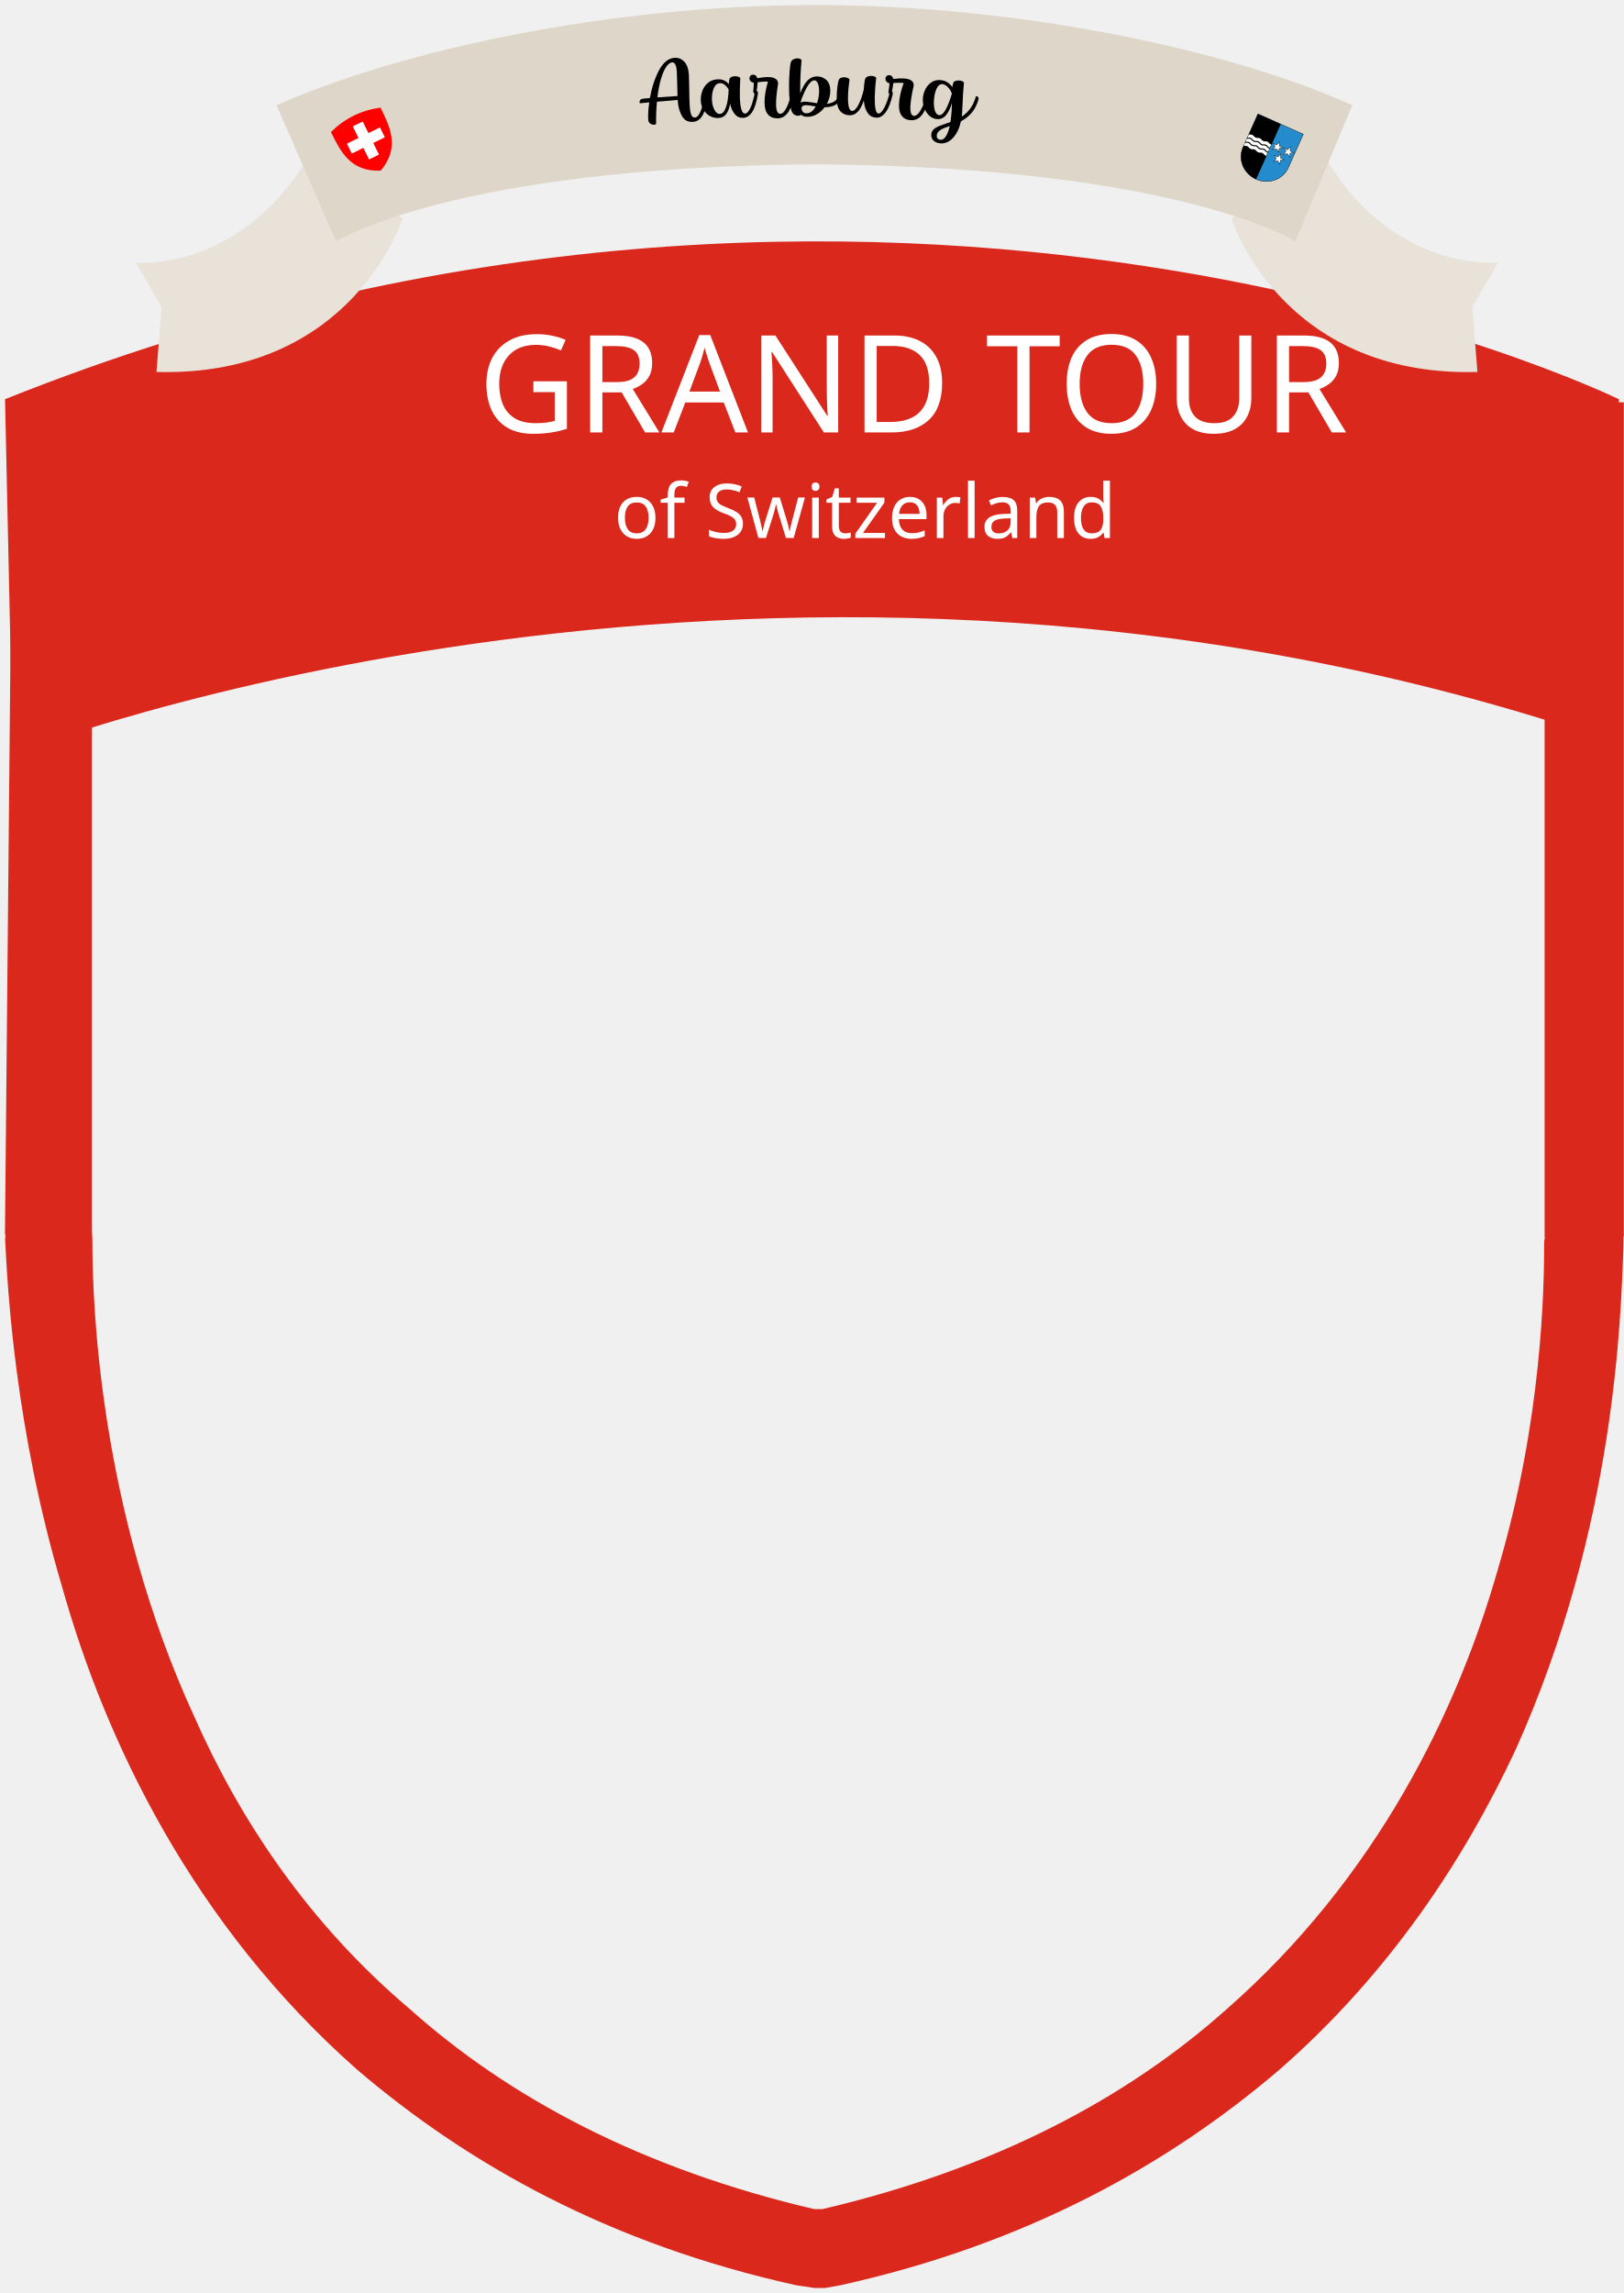
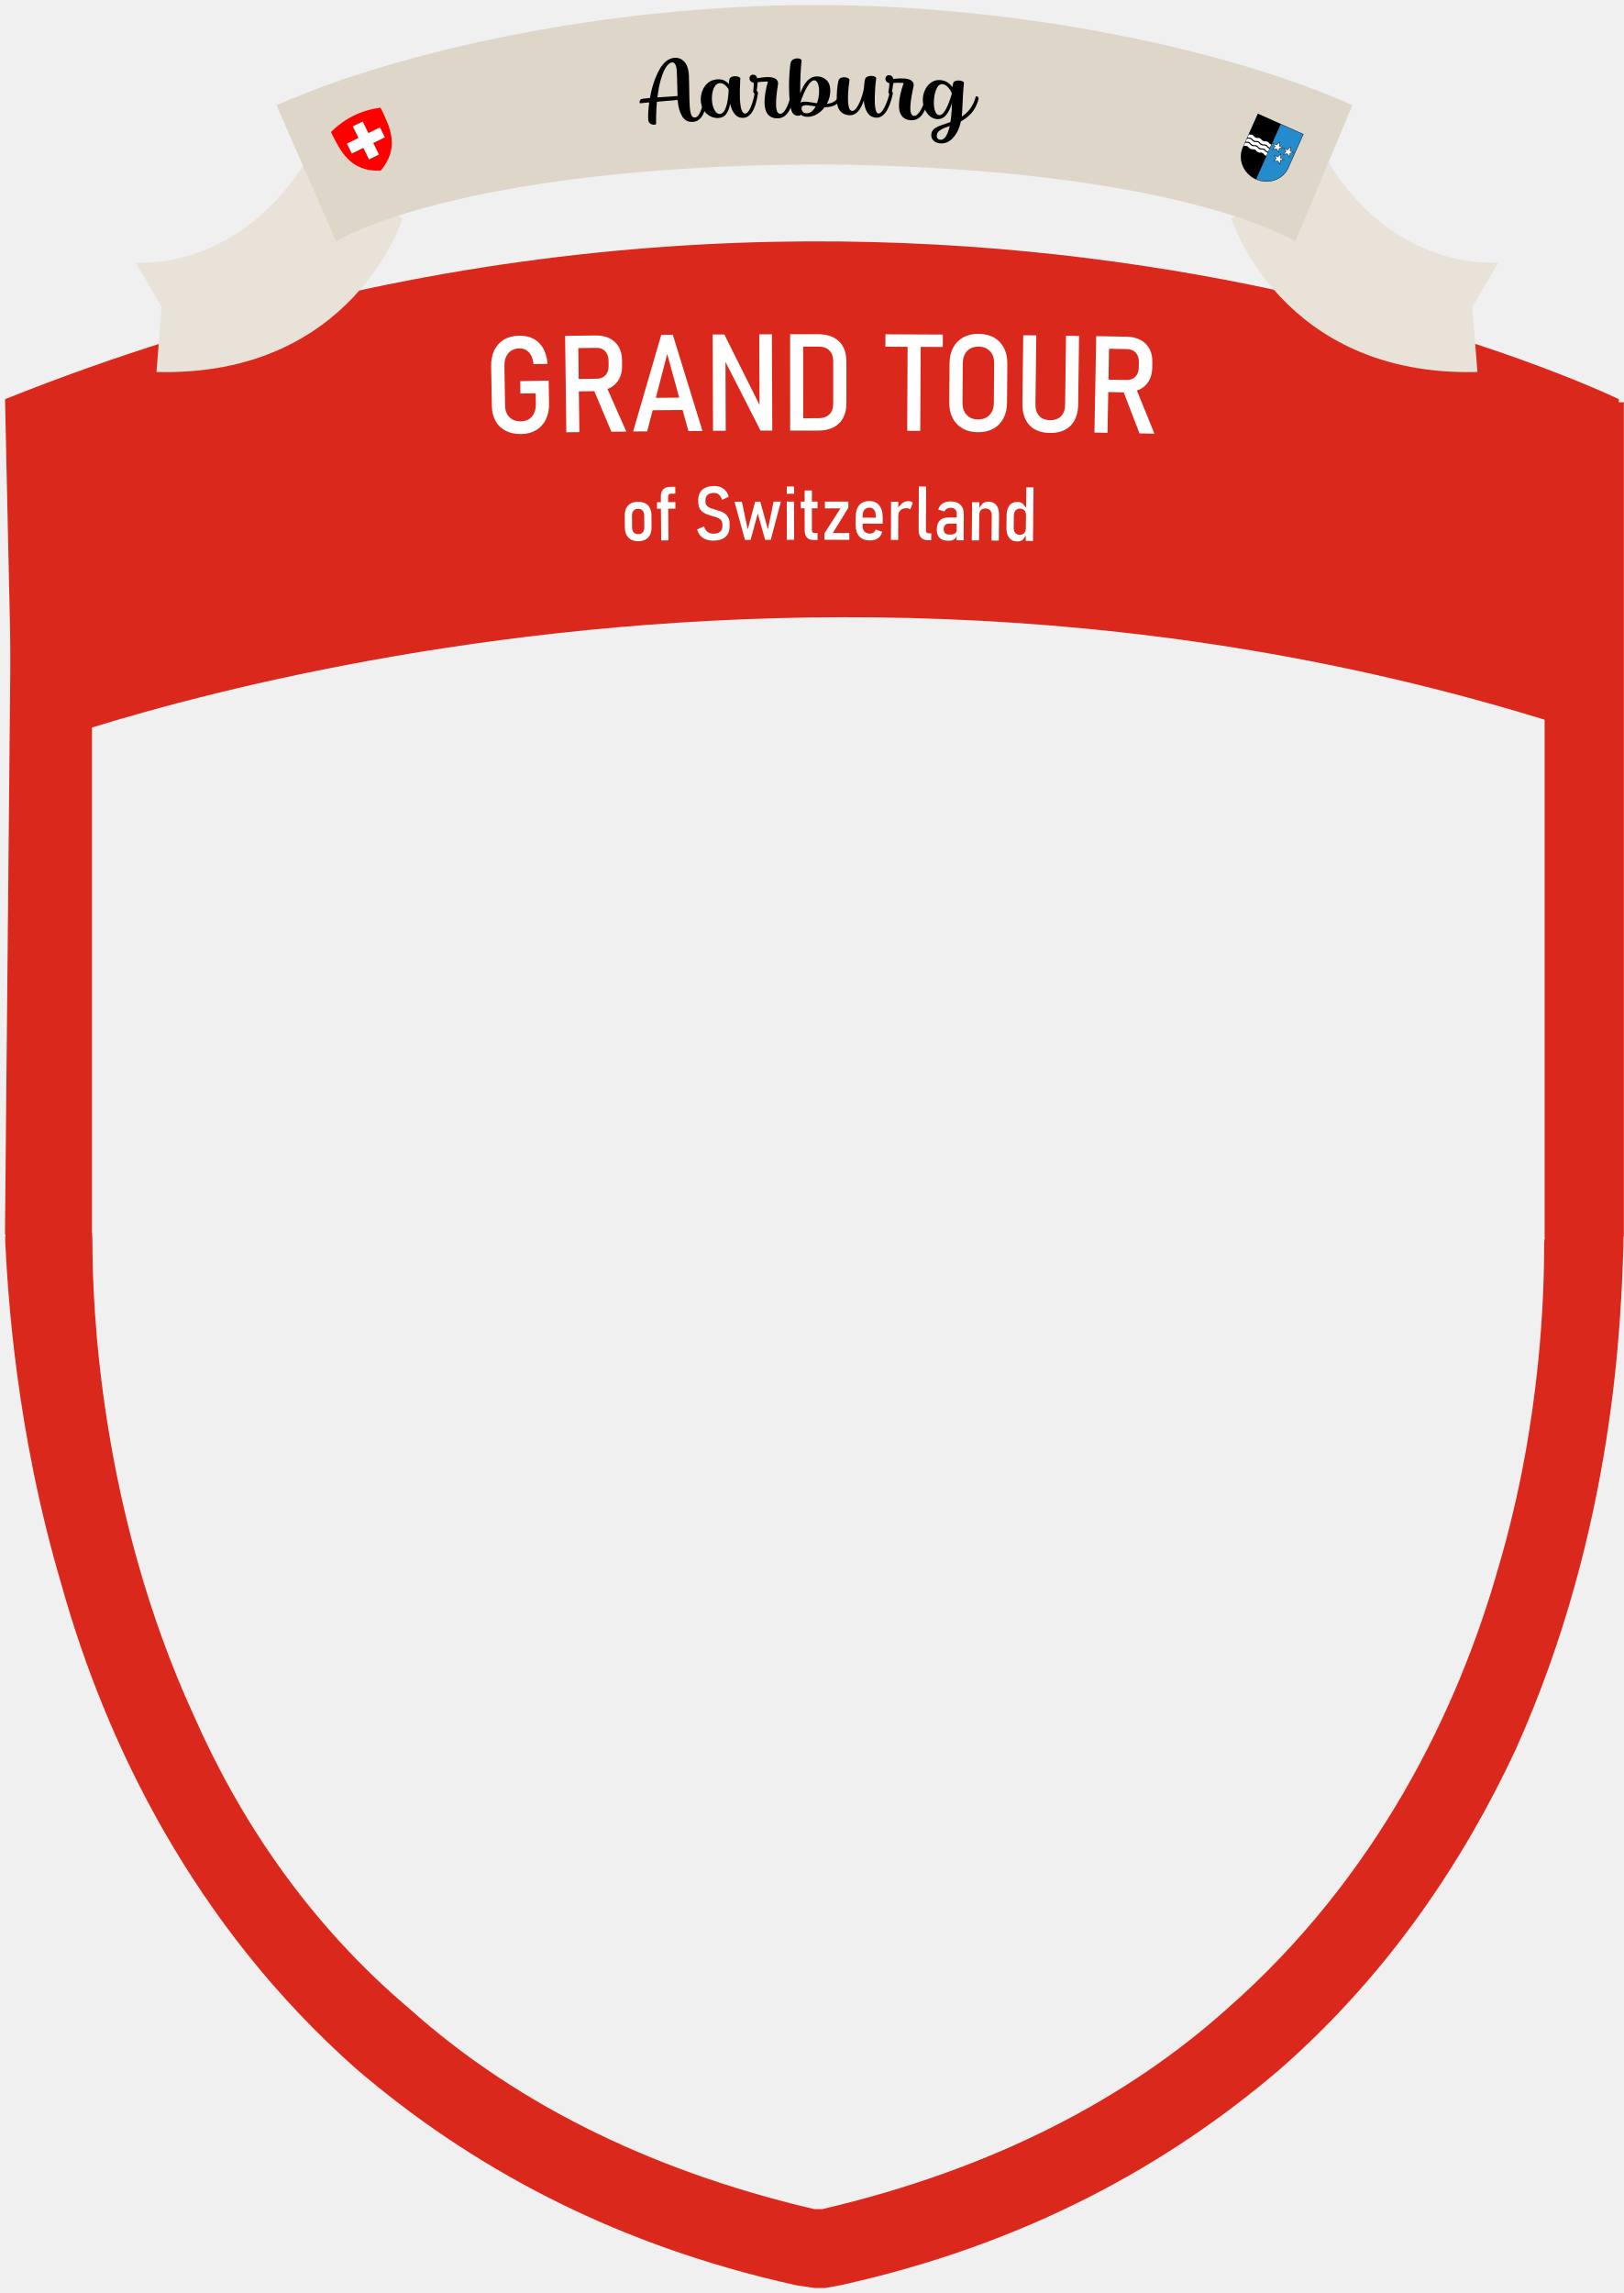
<svg xmlns="http://www.w3.org/2000/svg" width="323" height="456" overflow="hidden">
  <defs>
    <clipPath id="clip0">
      <path d="M313.372 170.412 323.301 165.531 328.708 176.528 318.779 181.409Z" fill-rule="evenodd" clip-rule="evenodd" />
    </clipPath>
    <clipPath id="clip1">
      <path d="M313.372 170.412 323.301 165.531 328.708 176.528 318.779 181.409Z" fill-rule="evenodd" clip-rule="evenodd" />
    </clipPath>
    <clipPath id="clip2">
      <path d="M313.372 170.412 323.301 165.531 328.708 176.528 318.779 181.409Z" fill-rule="evenodd" clip-rule="evenodd" />
    </clipPath>
    <clipPath id="clip3">
      <path d="M498.182 167.6 507.31 171.683 502.373 182.723 493.244 178.641Z" fill-rule="evenodd" clip-rule="evenodd" />
    </clipPath>
    <clipPath id="clip4">
      <path d="M498.182 167.6 507.31 171.683 502.373 182.723 493.244 178.641Z" fill-rule="evenodd" clip-rule="evenodd" />
    </clipPath>
    <clipPath id="clip5">
      <path d="M498.182 167.6 507.31 171.683 502.373 182.723 493.244 178.641Z" fill-rule="evenodd" clip-rule="evenodd" />
    </clipPath>
  </defs>
  <g transform="translate(-248 -145)">
    <path d="M250.543 295C250.543 295 403.327 235.053 570 292.968L570 224.385C570 224.385 425.447 153.769 249 224.385L250.543 295Z" fill="#DA291C" fill-rule="evenodd" />
    <path d="M275 197.229C275 197.229 295.608 199.3 309.519 176L328.067 188.427C328.067 188.427 318.278 220.011 279.122 218.975L280.152 206.031ZM546 197.229C546 197.229 524.876 199.3 511.481 176L492.933 188.427C492.933 188.427 502.722 220.011 541.878 218.975L540.848 206.031Z" fill="#E8E2D8" fill-rule="evenodd" />
    <path d="M303 165.924 314.86 193C314.86 193 338.065 178.185 410.258 177.674 482.451 178.185 505.655 193 505.655 193L517 165.924C493.28 155.196 451.511 146 410.258 146 368.489 146 327.236 155.196 303 165.924Z" fill="#DED6C9" fill-rule="evenodd" />
    <path d="M569.5 226.5 569.5 389.409 563.375 389.409 569.5 388.901C569.5 388.901 569.41 390.623 569.41 393.161 568.899 406.356 567.969 448.279 548.064 492.432 537.856 514.254 523.054 536.585 501.618 555.362 479.671 574.14 451.599 589.872 414.851 597.992L412.028 598.5 410.109 598.5 406.685 597.992C369.936 589.872 341.865 574.14 319.918 555.362 287.763 526.942 270.41 490.909 261.733 459.952 252.546 428.994 251.034 401.715 250.524 391.565 250.524 389.027 252.035 388.901 252.035 388.901L258.16 389.409 250.5 389.076 252.035 226.5 264.795 226.5 264.795 389.916C264.795 390.424 264.886 390.84 264.886 392.363 264.886 404.543 266.326 445.742 285.211 486.849 294.398 507.657 308.179 528.465 328.594 545.72 348.5 563.482 375.04 577.692 409.747 585.812L408.216 588.511 408.216 585.812 413.32 585.812 411.517 587.714 411.789 585.812C446.495 577.692 473.036 563.482 492.941 545.72 523.054 519.33 539.387 485.834 547.553 456.907 556.23 427.471 556.65 401.298 556.65 392.163 556.65 391.148 557.251 390.931 556.74 390.424L556.74 226.5 569.5 226.5Z" stroke="#DA291C" stroke-width="3" stroke-miterlimit="8" fill="#DA291C" fill-rule="evenodd" />
-     <text fill="#FFFFFF" font-family="Bahnschrift SemiCondensed,Bahnschrift SemiCondensed_MSFontService,sans-serif" font-weight="400" font-stretch="semi-condensed" font-size="27" transform="translate(343.112 231)">GRAND TOUR</text>
-     <text fill="#FFFFFF" font-family="Bahnschrift SemiCondensed,Bahnschrift SemiCondensed_MSFontService,sans-serif" font-weight="400" font-stretch="semi-condensed" font-size="15" transform="translate(359.612 252)" />
-     <text fill="#FFFFFF" font-family="Bahnschrift SemiCondensed,Bahnschrift SemiCondensed_MSFontService,sans-serif" font-weight="400" font-stretch="semi-condensed" font-size="15" transform="translate(370.112 252)">of Switzerland</text>
    <path d="M381.679 157.408C381.312 157.433 380.941 157.706 380.564 158.227 380.187 158.748 379.838 159.528 379.516 160.566 379.194 161.604 378.944 162.871 378.768 164.369L382.768 164.093 382.709 161.85C382.69 161.394 382.676 160.916 382.667 160.415 382.658 159.914 382.639 159.455 382.61 159.038 382.573 158.495 382.474 158.083 382.315 157.802 382.156 157.521 381.944 157.389 381.679 157.408ZM382.187 156.496C382.92 156.446 383.557 156.697 384.096 157.251 384.636 157.804 384.947 158.681 385.03 159.881 385.051 160.184 385.071 161.034 385.091 162.429 385.106 164.129 385.139 165.346 385.19 166.079 385.247 166.913 385.355 167.508 385.513 167.866 385.671 168.223 385.908 168.391 386.224 168.369 386.666 168.339 387.055 167.899 387.39 167.051 387.725 166.202 387.993 165.016 388.192 163.491 388.224 163.4 388.284 163.352 388.373 163.346 388.461 163.339 388.553 163.387 388.649 163.488 388.745 163.59 388.798 163.716 388.809 163.868 388.57 165.751 388.219 167.102 387.755 167.921 387.29 168.74 386.648 169.178 385.826 169.234 384.853 169.301 384.128 168.913 383.651 168.07 383.174 167.227 382.896 166.237 382.818 165.099L382.802 164.872C382.044 164.924 380.669 165.044 378.675 165.232 378.543 166.625 378.486 168.102 378.504 169.663 378.434 169.744 378.316 169.79 378.152 169.801 377.861 169.821 377.593 169.748 377.347 169.58 377.1 169.413 376.966 169.166 376.943 168.837 376.879 167.914 376.946 166.755 377.141 165.357L375.307 165.541C375.253 165.494 375.221 165.407 375.213 165.28 375.202 165.129 375.253 164.989 375.365 164.861 375.476 164.732 375.664 164.653 375.929 164.622 376.042 164.601 376.263 164.58 376.591 164.557L377.272 164.491C377.658 162.357 378.268 160.512 379.1 158.956 379.933 157.401 380.962 156.581 382.187 156.496Z" fill-rule="evenodd" />
    <text fill="#000000" fill-opacity="0" font-family="Arial,Arial_MSFontService,sans-serif" font-size="13.314" x="375.211" y="168.14">A</text>
    <path d="M391.207 161.534C390.663 161.556 390.252 161.896 389.975 162.553 389.697 163.211 389.575 163.964 389.61 164.812 389.641 165.597 389.805 166.271 390.1 166.836 390.396 167.401 390.752 167.675 391.17 167.658 391.613 167.64 391.965 167.338 392.227 166.75 392.488 166.163 392.67 165.493 392.773 164.741 392.876 163.989 392.928 163.328 392.93 162.757 392.389 161.917 391.815 161.509 391.207 161.534ZM394.118 160.161C394.384 160.15 394.623 160.178 394.835 160.246 395.047 160.313 395.187 160.416 395.256 160.552 395.16 162.255 395.131 163.562 395.168 164.473 395.253 166.574 395.599 167.612 396.206 167.588 396.586 167.572 396.956 167.158 397.316 166.345 397.676 165.531 397.962 164.461 398.175 163.134 398.198 163.07 398.26 163.036 398.361 163.032 398.462 163.028 398.556 163.071 398.642 163.163 398.728 163.255 398.774 163.376 398.78 163.528 398.519 165.212 398.141 166.444 397.646 167.225 397.152 168.006 396.544 168.411 395.822 168.44 395.139 168.467 394.584 168.22 394.157 167.699 393.73 167.177 393.417 166.49 393.218 165.636 393.098 166.439 392.853 167.105 392.481 167.634 392.109 168.162 391.563 168.441 390.842 168.47 390.285 168.493 389.744 168.362 389.219 168.079 388.694 167.796 388.265 167.383 387.933 166.838 387.6 166.294 387.42 165.674 387.392 164.978 387.366 164.358 387.468 163.729 387.696 163.092 387.923 162.456 388.298 161.918 388.819 161.478 389.34 161.039 389.999 160.803 390.796 160.771 391.682 160.735 392.405 161.054 392.965 161.729 393.007 161.207 393.05 160.87 393.095 160.716 393.164 160.535 393.291 160.4 393.478 160.31 393.664 160.22 393.878 160.171 394.118 160.161Z" fill-rule="evenodd" />
    <text fill="#000000" fill-opacity="0" font-family="Arial,Arial_MSFontService,sans-serif" font-size="8.314" x="387.388" y="167.433">a</text>
    <path d="M397.799 159.849C398.217 159.841 398.494 160.076 398.63 160.555 399.387 160.413 400.045 160.337 400.602 160.325 401.374 160.31 401.94 160.432 402.3 160.691 402.66 160.949 402.813 161.301 402.759 161.746 402.656 162.33 402.562 163.01 402.476 163.785 402.39 164.559 402.353 165.231 402.365 165.801 402.389 167.03 402.667 167.639 403.199 167.628 403.642 167.619 404.074 167.189 404.494 166.338 404.914 165.487 405.244 164.382 405.483 163.021 405.532 162.932 405.6 162.886 405.689 162.884 405.79 162.882 405.883 162.931 405.967 163.031 406.052 163.13 406.089 163.263 406.08 163.428 405.749 165.233 405.315 166.531 404.78 167.321 404.245 168.111 403.546 168.514 402.685 168.531 401.875 168.548 401.243 168.301 400.789 167.79 400.335 167.28 400.098 166.518 400.078 165.505 400.054 164.276 400.278 162.847 400.753 161.216L400.297 161.225C399.777 161.235 399.246 161.277 398.703 161.352 398.666 162.024 398.573 162.767 398.424 163.581 398.388 163.657 398.332 163.696 398.256 163.698 398.167 163.7 398.071 163.638 397.967 163.514 397.863 163.389 397.817 163.276 397.827 163.174 397.902 162.501 397.937 161.994 397.93 161.652L397.926 161.443C397.659 161.41 397.451 161.31 397.302 161.142 397.153 160.974 397.076 160.776 397.072 160.548 397.068 160.371 397.131 160.211 397.262 160.069 397.392 159.927 397.571 159.854 397.799 159.849Z" fill-rule="evenodd" />
    <text fill="#000000" fill-opacity="0" font-family="Arial,Arial_MSFontService,sans-serif" font-size="8.683" x="397.071" y="167.447">r</text>
    <path d="M408.348 165.914C407.74 165.914 407.436 166.136 407.437 166.579 407.437 166.795 407.516 167.007 407.675 167.216 407.833 167.424 408.096 167.529 408.464 167.529 408.831 167.528 409.166 167.405 409.47 167.157 409.774 166.91 410.033 166.577 410.248 166.159L409.754 166.084C409.096 165.97 408.627 165.913 408.348 165.914ZM409.979 160.972C409.523 160.973 409.039 161.42 408.526 162.313 408.014 163.206 407.581 164.217 407.227 165.344 407.24 165.357 407.246 165.376 407.246 165.401 407.461 165.275 407.74 165.211 408.082 165.211 408.36 165.211 408.905 165.274 409.716 165.4 409.893 165.437 410.159 165.482 410.514 165.532 410.792 164.721 410.931 163.91 410.93 163.1 410.93 162.492 410.844 161.985 410.673 161.58 410.501 161.175 410.27 160.972 409.979 160.972ZM406.594 156.605C406.784 156.605 406.958 156.636 407.116 156.7 407.274 156.763 407.385 156.851 407.449 156.965 407.26 158.789 407.167 160.778 407.168 162.931L407.169 163.558C407.636 162.342 408.139 161.477 408.677 160.964 409.215 160.45 409.826 160.194 410.51 160.193 411.232 160.193 411.853 160.43 412.373 160.904 412.892 161.379 413.153 162.097 413.153 163.06 413.154 163.972 412.927 164.834 412.471 165.645 413.991 165.529 414.915 164.655 415.243 163.021 415.306 162.957 415.37 162.925 415.433 162.925 415.547 162.925 415.645 162.973 415.728 163.068 415.81 163.163 415.845 163.286 415.832 163.438 415.365 165.364 414.125 166.327 412.111 166.329L412.016 166.329C411.585 166.912 411.073 167.375 410.478 167.717 409.883 168.059 409.262 168.231 408.616 168.231 408.084 168.232 407.653 168.099 407.324 167.833 407.172 167.96 406.969 168.024 406.716 168.024 406.475 168.024 406.25 167.961 406.041 167.834 405.832 167.708 405.664 167.518 405.537 167.265 405.347 166.897 405.201 166.252 405.099 165.327 404.997 164.402 404.945 163.319 404.945 162.078 404.944 161.179 404.981 160.235 405.056 159.247 405.132 158.259 405.22 157.619 405.321 157.328 405.41 157.1 405.574 156.922 405.815 156.795 406.055 156.669 406.315 156.605 406.594 156.605Z" fill-rule="evenodd" />
    <text fill="#000000" fill-opacity="0" font-family="Arial,Arial_MSFontService,sans-serif" font-size="11.627" x="404.945" y="166.778">b</text>
    <path d="M421.327 160.092C421.593 160.097 421.82 160.147 422.008 160.239 422.196 160.332 422.288 160.448 422.285 160.587 422.121 161.787 422.025 163.033 421.997 164.325 421.977 165.262 422.024 166.036 422.138 166.646 422.252 167.257 422.454 167.565 422.746 167.571 423.1 167.579 423.492 167.179 423.921 166.371 424.35 165.562 424.711 164.522 425.004 163.248 425.044 163.135 425.121 163.08 425.235 163.082 425.337 163.084 425.424 163.14 425.498 163.249 425.571 163.359 425.6 163.502 425.584 163.679 425.22 165.318 424.76 166.518 424.206 167.279 423.651 168.04 423.044 168.414 422.386 168.4 421.601 168.383 420.999 168.07 420.581 167.459 420.164 166.848 419.909 166.023 419.817 164.982 419.478 166.001 419.076 166.749 418.61 167.227 418.144 167.705 417.613 167.938 417.018 167.925 416.473 167.914 415.992 167.767 415.573 167.486 415.155 167.205 414.856 166.809 414.677 166.298 414.498 165.775 414.418 165.032 414.439 164.07 414.453 163.399 414.502 162.757 414.584 162.144 414.667 161.531 414.748 161.124 414.829 160.923 414.909 160.722 415.051 160.576 415.256 160.486 415.461 160.395 415.69 160.352 415.943 160.358 416.183 160.363 416.407 160.412 416.614 160.505 416.821 160.598 416.943 160.708 416.978 160.836 416.92 161.189 416.858 161.692 416.794 162.343 416.73 162.994 416.691 163.604 416.679 164.174 416.639 166.086 416.91 167.049 417.492 167.061 417.91 167.07 418.34 166.642 418.783 165.777 419.226 164.912 419.574 163.887 419.827 162.702 419.849 162.246 419.887 161.832 419.939 161.459 419.991 161.087 420.037 160.844 420.078 160.73 420.159 160.504 420.314 160.34 420.544 160.237 420.775 160.134 421.035 160.086 421.327 160.092Z" fill-rule="evenodd" />
    <text fill="#000000" fill-opacity="0" font-family="Arial,Arial_MSFontService,sans-serif" font-size="8.309" x="414.436" y="167.362">u</text>
    <path d="M424.891 159.947C425.309 159.964 425.571 160.216 425.678 160.702 426.442 160.607 427.103 160.571 427.66 160.595 428.432 160.627 428.989 160.783 429.333 161.064 429.676 161.344 429.807 161.705 429.725 162.145 429.587 162.722 429.451 163.395 429.318 164.163 429.184 164.931 429.105 165.599 429.082 166.169 429.03 167.396 429.271 168.021 429.802 168.043 430.245 168.062 430.702 167.659 431.174 166.836 431.646 166.013 432.043 164.929 432.365 163.586 432.419 163.5 432.491 163.458 432.58 163.462 432.681 163.466 432.77 163.521 432.848 163.626 432.926 163.73 432.956 163.865 432.936 164.029 432.494 165.81 431.982 167.079 431.399 167.834 430.816 168.59 430.094 168.949 429.233 168.913 428.423 168.88 427.808 168.594 427.386 168.057 426.965 167.519 426.776 166.744 426.818 165.732 426.869 164.504 427.182 163.091 427.755 161.492L427.3 161.473C426.781 161.452 426.248 161.461 425.701 161.502 425.623 162.17 425.484 162.906 425.286 163.709 425.245 163.784 425.186 163.819 425.11 163.816 425.022 163.812 424.929 163.745 424.833 163.614 424.737 163.484 424.698 163.368 424.715 163.267 424.831 162.6 424.897 162.096 424.911 161.754L424.92 161.545C424.656 161.496 424.454 161.383 424.316 161.206 424.177 161.029 424.113 160.827 424.123 160.599 424.13 160.422 424.203 160.267 424.342 160.133 424.48 159.999 424.664 159.937 424.891 159.947Z" fill-rule="evenodd" />
    <text fill="#000000" fill-opacity="0" font-family="Arial,Arial_MSFontService,sans-serif" font-size="8.97" x="424.122" y="167.795">r</text>
    <path d="M436.91 170.065C436.313 170.269 435.848 170.446 435.515 170.596 435.182 170.746 434.907 170.932 434.69 171.153 434.473 171.374 434.354 171.643 434.334 171.959 434.317 172.237 434.383 172.444 434.533 172.581 434.683 172.717 434.859 172.792 435.062 172.804 435.453 172.829 435.807 172.61 436.122 172.148 436.436 171.685 436.699 170.991 436.91 170.065ZM435.456 161.73C434.976 161.7 434.589 161.999 434.296 162.628 434.002 163.257 433.827 164.02 433.77 164.917 433.717 165.764 433.783 166.467 433.97 167.024 434.157 167.582 434.44 167.872 434.82 167.896 435.275 167.925 435.722 167.522 436.162 166.687 436.602 165.851 436.993 164.829 437.336 163.619 437.188 163.153 436.926 162.727 436.551 162.342 436.175 161.956 435.81 161.753 435.456 161.73ZM438.796 161.008C439.023 161.023 439.23 161.071 439.415 161.152 439.6 161.234 439.708 161.332 439.739 161.449 439.67 162.13 439.612 162.849 439.564 163.608 439.516 164.366 439.467 165.353 439.415 166.568 439.417 166.746 439.408 166.993 439.388 167.309 439.363 167.701 439.338 167.991 439.314 168.18 440.717 167.266 441.644 165.941 442.097 164.206 442.138 164.158 442.196 164.136 442.272 164.141 442.361 164.146 442.446 164.196 442.529 164.29 442.612 164.384 442.655 164.508 442.658 164.66 442.359 165.783 441.908 166.697 441.305 167.402 440.702 168.106 439.98 168.679 439.14 169.121 438.852 170.461 438.343 171.543 437.612 172.366 436.881 173.189 436.035 173.57 435.074 173.51 434.518 173.474 434.066 173.3 433.717 172.986 433.369 172.672 433.211 172.262 433.243 171.757 433.268 171.365 433.406 171.04 433.657 170.783 433.908 170.526 434.219 170.317 434.591 170.157 434.963 169.996 435.486 169.804 436.16 169.58L437.055 169.275C437.166 168.521 437.246 167.758 437.295 166.987 437.315 166.671 437.334 166.17 437.352 165.486 437.089 166.422 436.716 167.201 436.233 167.824 435.749 168.447 435.135 168.735 434.389 168.688 433.845 168.653 433.348 168.438 432.897 168.041 432.446 167.645 432.101 167.134 431.861 166.51 431.621 165.886 431.522 165.239 431.565 164.569 431.606 163.924 431.774 163.313 432.071 162.735 432.368 162.157 432.771 161.7 433.281 161.364 433.791 161.028 434.362 160.881 434.994 160.92 436.005 160.984 436.819 161.455 437.437 162.331 437.469 162.016 437.524 161.747 437.602 161.523 437.665 161.324 437.807 161.184 438.028 161.103 438.249 161.021 438.505 160.99 438.796 161.008Z" fill-rule="evenodd" />
    <text fill="#000000" fill-opacity="0" font-family="Arial,Arial_MSFontService,sans-serif" font-size="12.602" x="431.555" y="171.941">g</text>
    <g clip-path="url(#clip0)">
      <g clip-path="url(#clip1)">
        <g clip-path="url(#clip2)">
          <path d="M318.353 168.005C319.997 167.196 321.778 166.668 323.688 166.402 325.58 170.248 327.617 174.309 323.727 178.936 317.688 179.19 315.717 175.098 313.826 171.251 315.203 169.9 316.709 168.813 318.353 168.005Z" fill="#FF0000" />
          <path d="M317.005 173.566 319.306 172.435 318.175 170.133 320.147 169.163 321.279 171.465 323.58 170.333 324.55 172.306 322.249 173.437 323.38 175.739 321.408 176.708 320.276 174.407 317.975 175.539Z" fill="#FFFFFF" />
        </g>
      </g>
    </g>
+     <path d="M351.235 211.757C352.342 211.736 353.299 211.939 354.107 212.363 354.915 212.788 355.559 213.422 356.041 214.266 356.522 215.11 356.814 216.142 356.915 217.362L354.121 217.413C354.013 216.369 353.707 215.584 353.2 215.057 352.694 214.53 352.054 214.273 351.281 214.288 350.35 214.305 349.619 214.632 349.09 215.27 348.561 215.909 348.307 216.768 348.327 217.849L348.47 225.679C348.488 226.654 348.779 227.42 349.343 227.977 349.907 228.534 350.668 228.803 351.626 228.786 352.549 228.769 353.277 228.452 353.811 227.836 354.344 227.219 354.601 226.362 354.581 225.264L354.543 223.207 351.525 223.263 351.479 220.798 357.134 220.694 357.216 225.176C357.239 226.415 357.028 227.491 356.583 228.405 356.139 229.318 355.501 230.027 354.671 230.53 353.841 231.033 352.841 231.295 351.672 231.316 350.495 231.338 349.471 231.126 348.602 230.68 347.732 230.235 347.059 229.59 346.582 228.746 346.105 227.902 345.855 226.896 345.834 225.727L345.69 217.897C345.668 216.65 345.876 215.571 346.317 214.662 346.757 213.753 347.397 213.047 348.236 212.543 349.075 212.04 350.075 211.778 351.235 211.757Z" fill="#FFFFFF" fill-rule="evenodd" />
+     <text fill="#000000" fill-opacity="0" font-family="Arial,Arial_MSFontService,sans-serif" font-size="19.563" x="345.689" y="228.873">G</text>
+     <path d="M363.035 214.219 363.111 220.362 366.723 220.318C367.453 220.308 368.028 220.071 368.448 219.604 368.869 219.137 369.074 218.513 369.064 217.731L369.052 216.755C369.042 215.955 368.821 215.323 368.389 214.858 367.957 214.393 367.376 214.165 366.647 214.174ZM360.407 211.786 361.581 211.772 363.004 211.754 366.458 211.711C367.53 211.698 368.458 211.886 369.241 212.277 370.023 212.667 370.63 213.228 371.061 213.961 371.492 214.694 371.714 215.571 371.727 216.59L371.741 217.71C371.754 218.739 371.554 219.629 371.141 220.381 370.729 221.133 370.136 221.719 369.363 222.137L368.823 222.339 372.576 230.819 369.61 230.856 366.217 222.789 363.142 222.828 363.243 230.935 360.646 230.967Z" fill="#FFFFFF" fill-rule="evenodd" />
+     <text fill="#000000" fill-opacity="0" font-family="Arial,Arial_MSFontService,sans-serif" font-size="19.256" x="360.407" y="228.56">R</text>
+     <path d="M380.71 215.392 378.456 224.112 383.101 224.075ZM379.533 211.592 381.826 211.573 387.726 230.696 384.931 230.718 383.779 226.535 377.817 226.582 376.731 230.783 373.936 230.805Z" fill="#FFFFFF" fill-rule="evenodd" />
+     <text fill="#000000" fill-opacity="0" font-family="Arial,Arial_MSFontService,sans-serif" font-size="19.232" x="373.936" y="228.401">A</text>
+     <path d="M389.752 211.518 392.072 211.509 399.075 225.515 399.02 211.482 401.538 211.472 401.613 230.628 399.279 230.637 392.305 216.971 392.358 230.664 389.827 230.674Z" fill="#FFFFFF" fill-rule="evenodd" />
+     <text fill="#000000" fill-opacity="0" font-family="Arial,Arial_MSFontService,sans-serif" font-size="19.202" x="389.752" y="228.273">N</text>
+     <path d="M407.762 213.931 407.764 228.169 410.797 228.168C411.728 228.168 412.451 227.915 412.965 227.41 413.479 226.905 413.736 226.195 413.736 225.281L413.735 216.817C413.735 215.903 413.477 215.193 412.963 214.688 412.449 214.183 411.726 213.93 410.794 213.93ZM405.164 211.466 406.878 211.466 407.762 211.465 410.715 211.465C412.516 211.465 413.907 211.937 414.888 212.881 415.868 213.826 416.358 215.164 416.358 216.896L416.36 225.188C416.36 226.339 416.138 227.322 415.694 228.135 415.251 228.948 414.607 229.567 413.763 229.994 412.92 230.42 411.9 230.634 410.705 230.634L407.765 230.634 406.882 230.634 405.168 230.635Z" fill="#FFFFFF" fill-rule="evenodd" />
+     <text fill="#000000" fill-opacity="0" font-family="Arial,Arial_MSFontService,sans-serif" font-size="19.17" x="405.164" y="228.239">D</text>
+     <path d="M424.125 211.481 435.542 211.534 435.531 213.999 431.127 213.979 431.05 230.682 428.453 230.67 428.53 213.967 424.114 213.946Z" fill="#FFFFFF" fill-rule="evenodd" />
+     <text fill="#000000" fill-opacity="0" font-family="Arial,Arial_MSFontService,sans-serif" font-size="19.201" x="424.114" y="228.282">T</text>
+     <path d="M442.65 213.935C441.692 213.928 440.932 214.218 440.369 214.807 439.806 215.396 439.521 216.2 439.512 217.219L439.449 225.076C439.441 226.087 439.713 226.894 440.267 227.496 440.82 228.098 441.576 228.403 442.534 228.411 443.492 228.418 444.254 228.126 444.822 227.532 445.389 226.939 445.677 226.137 445.685 225.127L445.748 217.27C445.756 216.25 445.482 215.441 444.924 214.844 444.366 214.246 443.608 213.943 442.65 213.935ZM442.671 211.391C443.857 211.401 444.877 211.648 445.73 212.134 446.583 212.62 447.239 213.309 447.698 214.2 448.156 215.092 448.381 216.148 448.371 217.37L448.309 225.056C448.299 226.277 448.058 227.33 447.585 228.214 447.112 229.098 446.445 229.778 445.584 230.255 444.723 230.731 443.7 230.964 442.513 230.955 441.335 230.945 440.318 230.695 439.46 230.205 438.603 229.715 437.945 229.024 437.486 228.133 437.028 227.241 436.803 226.185 436.813 224.963L436.875 217.277C436.885 216.056 437.126 215.003 437.599 214.119 438.072 213.235 438.741 212.557 439.607 212.085 440.472 211.613 441.493 211.382 442.671 211.391Z" fill="#FFFFFF" fill-rule="evenodd" />
+     <text fill="#000000" fill-opacity="0" font-family="Arial,Arial_MSFontService,sans-serif" font-size="19.564" x="436.813" y="228.51">O</text>
+     <path d="M451.535 211.667 454.132 211.7 453.961 225.343C453.949 226.354 454.196 227.14 454.703 227.7 455.21 228.26 455.93 228.546 456.861 228.557 457.81 228.569 458.545 228.302 459.066 227.754 459.588 227.207 459.854 226.428 459.867 225.418L460.038 211.774 462.635 211.806 462.465 225.345C462.442 227.208 461.943 228.639 460.968 229.637 459.993 230.636 458.613 231.124 456.829 231.102 455.063 231.079 453.705 230.557 452.755 229.534 451.805 228.512 451.342 227.069 451.366 225.205Z" fill="#FFFFFF" fill-rule="evenodd" />
+     <text fill="#000000" fill-opacity="0" font-family="Arial,Arial_MSFontService,sans-serif" font-size="19.435" x="451.365" y="228.673">U</text>
+     <path d="M468.602 214.357 468.489 220.499 472.1 220.566C472.83 220.58 473.412 220.36 473.847 219.906 474.281 219.453 474.506 218.835 474.52 218.053L474.538 217.077C474.553 216.278 474.352 215.639 473.934 215.161 473.517 214.683 472.943 214.437 472.214 214.424ZM466.051 211.844 467.224 211.866 468.648 211.892 472.101 211.956C473.173 211.976 474.094 212.193 474.865 212.607 475.635 213.021 476.224 213.601 476.632 214.347 477.041 215.093 477.235 215.975 477.217 216.995L477.196 218.115C477.177 219.143 476.95 220.027 476.514 220.766 476.078 221.505 475.468 222.072 474.683 222.466L474.137 222.652 477.626 231.243 474.66 231.188 471.518 223.021 468.443 222.964 468.294 231.071 465.697 231.023Z" fill="#FFFFFF" fill-rule="evenodd" />
+     <text fill="#000000" fill-opacity="0" font-family="Arial,Arial_MSFontService,sans-serif" font-size="19.399" x="465.697" y="228.818">R</text>
+     <path d="M374.91 246.18C374.529 246.183 374.232 246.304 374.02 246.543 373.807 246.782 373.703 247.119 373.707 247.553L373.729 249.868C373.733 250.307 373.844 250.645 374.061 250.883 374.278 251.12 374.577 251.237 374.958 251.233 375.344 251.229 375.642 251.107 375.852 250.866 376.062 250.624 376.165 250.284 376.161 249.845L376.139 247.53C376.135 247.096 376.025 246.761 375.811 246.526 375.596 246.291 375.296 246.176 374.91 246.18ZM374.904 244.788C375.749 244.78 376.404 245.01 376.87 245.48 377.336 245.949 377.573 246.618 377.581 247.487L377.604 249.86C377.612 250.729 377.388 251.405 376.931 251.888 376.474 252.371 375.823 252.616 374.979 252.624 374.134 252.633 373.476 252.397 373.005 251.918 372.534 251.439 372.295 250.763 372.286 249.889L372.264 247.538C372.256 246.669 372.483 245.995 372.944 245.517 373.406 245.039 374.059 244.796 374.904 244.788Z" fill="#FFFFFF" fill-rule="evenodd" />
+     <text fill="#000000" fill-opacity="0" font-family="Arial,Arial_MSFontService,sans-serif" font-size="7.837" x="372.264" y="251.645">o</text>
+     <path d="M381.33 241.81 382.311 241.803 382.322 243.172 381.377 243.18C381.211 243.181 381.088 243.243 381.009 243.366 380.929 243.488 380.89 243.64 380.891 243.821L380.9 244.861 382.335 244.849 382.345 246.146 380.91 246.157 380.96 252.463 379.517 252.474 379.467 246.169 378.691 246.175 378.68 244.878 379.457 244.872 379.449 243.839C379.443 243.171 379.596 242.666 379.905 242.327 380.215 241.988 380.69 241.815 381.33 241.81Z" fill="#FFFFFF" fill-rule="evenodd" />
+     <text fill="#000000" fill-opacity="0" font-family="Arial,Arial_MSFontService,sans-serif" font-size="10.672" x="378.68" y="251.141">f</text>
+     <path d="M390.054 241.645C390.796 241.641 391.419 241.823 391.921 242.191 392.424 242.56 392.767 243.09 392.951 243.783L391.614 244.405C391.485 243.956 391.285 243.613 391.015 243.375 390.746 243.138 390.428 243.02 390.061 243.022 389.505 243.025 389.076 243.148 388.774 243.391 388.473 243.634 388.323 243.981 388.326 244.43L388.328 244.767C388.329 245.123 388.429 245.401 388.625 245.6 388.821 245.799 389.077 245.954 389.393 246.065 389.708 246.175 390.045 246.283 390.402 246.389 390.724 246.48 391.045 246.583 391.363 246.699 391.681 246.814 391.972 246.97 392.237 247.167 392.502 247.363 392.714 247.623 392.875 247.947 393.035 248.271 393.117 248.691 393.119 249.209L393.122 249.7C393.127 250.593 392.85 251.284 392.291 251.773 391.732 252.262 390.937 252.509 389.907 252.515 389.341 252.518 388.836 252.434 388.393 252.263 387.95 252.092 387.583 251.839 387.29 251.503 386.998 251.168 386.79 250.761 386.665 250.283L388.046 249.683C388.176 250.151 388.401 250.511 388.722 250.763 389.043 251.015 389.436 251.14 389.9 251.138 390.476 251.135 390.918 251.008 391.227 250.757 391.536 250.506 391.689 250.157 391.686 249.707L391.684 249.231C391.682 248.889 391.592 248.62 391.412 248.423 391.233 248.227 390.998 248.07 390.707 247.955 390.415 247.839 390.099 247.736 389.756 247.645 389.429 247.554 389.096 247.451 388.759 247.335 388.421 247.22 388.113 247.064 387.833 246.868 387.554 246.671 387.328 246.405 387.155 246.069 386.983 245.733 386.895 245.299 386.892 244.767L386.89 244.452C386.886 243.559 387.158 242.869 387.707 242.382 388.256 241.896 389.038 241.65 390.054 241.645Z" fill="#FFFFFF" fill-rule="evenodd" />
+     <text fill="#000000" fill-opacity="0" font-family="Arial,Arial_MSFontService,sans-serif" font-size="10.87" x="386.665" y="251.156">S</text>
+     <path d="M394.107 244.78 395.564 244.775 396.731 250.294 398.216 244.767 399.226 244.764 400.745 250.282 401.871 244.756 403.328 244.751 401.308 252.36 400.195 252.363 398.728 247.117 397.294 252.372 396.181 252.376Z" fill="#FFFFFF" fill-rule="evenodd" />
+     <text fill="#000000" fill-opacity="0" font-family="Arial,Arial_MSFontService,sans-serif" font-size="7.625" x="394.107" y="251.423">w</text>
+     <path d="M404.502 244.752 405.945 244.75 405.956 252.352 404.513 252.354ZM404.498 241.749 405.941 241.747 405.943 243.19 404.5 243.199Z" fill="#FFFFFF" fill-rule="evenodd" />
+     <text fill="#000000" fill-opacity="0" font-family="Arial,Arial_MSFontService,sans-serif" font-size="10.607" x="404.498" y="251.029">i</text>
+     <path d="M408.051 242.536 409.493 242.535 409.495 244.747 410.622 244.747 410.623 246.08 409.495 246.08 409.497 250.379C409.497 250.58 409.539 250.736 409.622 250.848 409.705 250.96 409.827 251.016 409.988 251.016L410.625 251.016 410.626 252.386 409.835 252.386C409.21 252.386 408.757 252.213 408.476 251.867 408.195 251.52 408.055 251.022 408.054 250.373L408.052 246.081 407.269 246.081 407.268 244.748 408.052 244.748Z" fill="#FFFFFF" fill-rule="evenodd" />
+     <text fill="#000000" fill-opacity="0" font-family="Arial,Arial_MSFontService,sans-serif" font-size="9.851" x="407.268" y="251.155">t</text>
+     <path d="M412.085 244.746 416.75 244.75 416.749 245.973 413.654 250.995 416.943 250.998 416.942 252.353 411.976 252.349 411.977 251.089 415.174 246.097 412.084 246.101Z" fill="#FFFFFF" fill-rule="evenodd" />
+     <text fill="#000000" fill-opacity="0" font-family="Arial,Arial_MSFontService,sans-serif" font-size="7.606" x="411.976" y="251.402">z</text>
+     <path d="M420.935 245.946C420.505 245.945 420.172 246.093 419.934 246.39 419.697 246.687 419.577 247.114 419.576 247.671L419.575 247.949 422.19 247.955 422.191 247.545C422.192 247.037 422.08 246.644 421.853 246.365 421.627 246.086 421.321 245.946 420.935 245.946ZM420.938 244.642C421.773 244.644 422.422 244.927 422.884 245.493 423.347 246.058 423.577 246.855 423.574 247.886L423.579 249.138 419.572 249.128 419.571 249.538C419.57 250.036 419.697 250.421 419.953 250.693 420.209 250.965 420.564 251.103 421.018 251.109 421.316 251.11 421.561 251.042 421.754 250.906 421.948 250.77 422.084 250.57 422.162 250.306L422.162 250.314 423.487 250.742 423.48 250.742C423.337 251.313 423.056 251.744 422.638 252.036 422.22 252.328 421.679 252.473 421.014 252.472 420.121 252.469 419.428 252.21 418.936 251.694 418.444 251.178 418.197 250.446 418.195 249.498L418.199 247.748C418.206 246.752 418.447 245.985 418.922 245.446 419.397 244.908 420.069 244.64 420.938 244.642Z" fill="#FFFFFF" fill-rule="evenodd" />
+     <text fill="#000000" fill-opacity="0" font-family="Arial,Arial_MSFontService,sans-serif" font-size="7.83" x="418.195" y="251.493">e</text>
+     <path d="M428.721 244.661C428.897 244.662 429.055 244.688 429.194 244.74 429.332 244.792 429.455 244.867 429.562 244.965L429.066 246.318C428.984 246.234 428.883 246.172 428.763 246.13 428.644 246.088 428.503 246.066 428.342 246.066 427.82 246.064 427.413 246.197 427.121 246.467 426.83 246.737 426.68 247.106 426.674 247.575L426.654 252.38 425.212 252.374 425.242 244.772 426.685 244.777 426.68 245.927 427.46 245.04C427.842 244.786 428.262 244.659 428.721 244.661Z" fill="#FFFFFF" fill-rule="evenodd" />
+     <text fill="#000000" fill-opacity="0" font-family="Arial,Arial_MSFontService,sans-serif" font-size="7.719" x="425.212" y="251.415">r</text>
+     <path d="M430.773 241.748 432.216 241.756 432.171 250.413C432.17 250.613 432.213 250.77 432.301 250.883 432.388 250.995 432.514 251.052 432.681 251.053L433.237 251.056 433.23 252.425 432.498 252.422C431.936 252.419 431.5 252.241 431.189 251.887 430.879 251.534 430.725 251.038 430.728 250.398Z" fill="#FFFFFF" fill-rule="evenodd" />
+     <text fill="#000000" fill-opacity="0" font-family="Arial,Arial_MSFontService,sans-serif" font-size="10.677" x="430.728" y="251.091">l</text>
+     <path d="M436.808 249.122C436.447 249.12 436.174 249.216 435.989 249.41 435.805 249.604 435.712 249.899 435.709 250.294 435.707 250.636 435.806 250.891 436.008 251.058 436.209 251.225 436.515 251.31 436.925 251.313 437.379 251.316 437.721 251.239 437.949 251.082 438.177 250.925 438.292 250.685 438.294 250.363L438.302 249.132ZM437.101 244.708C437.931 244.713 438.574 244.936 439.03 245.376 439.486 245.816 439.712 246.434 439.706 247.23L439.672 252.452 438.28 252.443 438.286 251.585 438.104 251.976C437.949 252.168 437.751 252.311 437.511 252.405 437.272 252.498 436.988 252.544 436.661 252.542 435.885 252.537 435.302 252.347 434.914 251.974 434.526 251.6 434.334 251.037 434.339 250.285 434.345 249.48 434.554 248.879 434.967 248.484 435.379 248.089 435.993 247.894 436.809 247.899L438.31 247.909 438.315 247.25C438.317 246.85 438.212 246.538 437.999 246.314 437.785 246.09 437.483 245.977 437.093 245.975 436.819 245.973 436.572 246.036 436.352 246.164 436.131 246.292 435.964 246.475 435.85 246.714L434.629 246.332C434.774 245.81 435.063 245.408 435.494 245.125 435.926 244.843 436.461 244.703 437.101 244.708Z" fill="#FFFFFF" fill-rule="evenodd" />
+     <text fill="#000000" fill-opacity="0" font-family="Arial,Arial_MSFontService,sans-serif" font-size="7.834" x="434.339" y="251.563">a</text>
+     <path d="M444.613 244.765C445.291 244.771 445.813 244.999 446.178 245.449 446.543 245.899 446.722 246.536 446.714 247.361L446.67 252.51 445.228 252.498 445.27 247.554C445.274 247.09 445.169 246.737 444.957 246.493 444.744 246.25 444.432 246.126 444.022 246.123 443.622 246.119 443.316 246.231 443.104 246.459 442.892 246.687 442.784 247.018 442.78 247.452L442.738 252.477 441.295 252.464 441.36 244.862 442.802 244.874 442.793 245.977 443.467 245.114C443.811 244.878 444.193 244.762 444.613 244.765Z" fill="#FFFFFF" fill-rule="evenodd" />
+     <text fill="#000000" fill-opacity="0" font-family="Arial,Arial_MSFontService,sans-serif" font-size="7.745" x="441.295" y="251.542">n</text>
+     <path d="M450.901 246.145C450.515 246.141 450.214 246.264 449.996 246.516 449.779 246.768 449.668 247.123 449.663 247.582L449.637 249.962C449.633 250.401 449.736 250.742 449.949 250.983 450.161 251.225 450.46 251.348 450.846 251.352 451.1 251.355 451.316 251.304 451.496 251.201 451.675 251.098 451.812 250.948 451.907 250.752 452.002 250.555 452.051 250.317 452.054 250.039L452.081 247.49C452.084 247.207 452.04 246.966 451.949 246.767 451.859 246.569 451.725 246.416 451.548 246.309 451.371 246.202 451.155 246.147 450.901 246.145ZM452.14 241.917 453.583 241.932 453.47 252.581 452.027 252.566 452.038 251.519 451.469 252.314C451.161 252.563 450.778 252.684 450.319 252.679 449.635 252.672 449.108 252.432 448.737 251.959 448.366 251.487 448.185 250.825 448.194 249.976L448.22 247.515C448.23 246.646 448.422 245.977 448.798 245.507 449.175 245.037 449.697 244.806 450.366 244.813 450.766 244.817 451.13 244.939 451.457 245.176L452.097 245.982Z" fill="#FFFFFF" fill-rule="evenodd" />
+     <text fill="#000000" fill-opacity="0" font-family="Arial,Arial_MSFontService,sans-serif" font-size="10.763" x="448.194" y="251.334">d</text>
    <g clip-path="url(#clip3)">
      <g clip-path="url(#clip4)">
        <g clip-path="url(#clip5)">
          <path d="M502.728 169.674 507.242 171.693 504.275 178.328C503.207 180.716 500.325 181.745 497.831 180.63 495.34 179.516 494.184 176.681 495.252 174.293L498.219 167.658 502.728 169.675Z" stroke="#000000" stroke-width="0.075" fill="#248BCC" />
          <path d="M497.832 180.629C495.34 179.515 494.184 176.68 495.252 174.292L498.219 167.657 502.728 169.674 497.831 180.63Z" />
          <path d="M500.759 173.696C500.546 173.601 500.469 173.51 500.402 173.424 500.367 173.376 500.331 173.326 500.273 173.277 500.272 173.276 500.27 173.275 500.268 173.274 500.267 173.272 500.266 173.271 500.264 173.269 500.221 173.235 500.168 173.201 500.092 173.167L500.09 173.166 500.087 173.165C499.986 173.12 499.912 173.104 499.847 173.1 499.67 173.088 499.555 173.157 499.255 173.024 499.174 172.987 499.112 172.95 499.064 172.915 498.864 172.769 498.89 172.63 498.597 172.499L498.594 172.497 498.592 172.496C498.228 172.334 498.169 172.538 497.751 172.351 497.333 172.164 497.46 171.99 497.097 171.828 496.759 171.677 496.675 171.833 496.412 171.742L496.138 172.355C496.401 172.445 496.485 172.289 496.823 172.44 497.186 172.603 497.059 172.777 497.477 172.964 497.539 172.991 497.592 173.01 497.64 173.023L497.64 173.023C497.901 173.113 497.986 172.958 498.321 173.107 498.612 173.238 498.585 173.375 498.792 173.525 498.839 173.56 498.899 173.596 498.979 173.632 498.98 173.632 498.981 173.632 498.983 173.633 498.984 173.634 498.985 173.634 498.986 173.635 499.301 173.776 499.404 173.701 499.574 173.71 499.641 173.715 499.717 173.732 499.817 173.776 499.892 173.81 499.947 173.845 499.99 173.879 499.993 173.881 499.994 173.882 499.996 173.883 499.997 173.884 499.999 173.886 500 173.887 500.056 173.935 500.092 173.983 500.129 174.034 500.171 174.09 500.211 174.146 500.286 174.198L500.286 174.196C500.336 174.233 500.399 174.27 500.485 174.309 500.54 174.333 500.588 174.351 500.632 174.364L500.906 173.751C500.862 173.738 500.814 173.721 500.759 173.696" fill="#FFFFFF" />
          <path d="M500.393 174.516C500.179 174.42 500.103 174.329 500.037 174.241 500.003 174.192 499.965 174.144 499.907 174.095 499.906 174.094 499.904 174.093 499.902 174.092 499.901 174.09 499.9 174.089 499.897 174.087 499.855 174.053 499.802 174.019 499.726 173.986L499.724 173.984 499.721 173.983C499.621 173.938 499.546 173.922 499.481 173.919 499.303 173.908 499.19 173.972 498.889 173.843 498.807 173.807 498.746 173.768 498.698 173.735 498.498 173.588 498.524 173.448 498.231 173.317L498.228 173.316 498.226 173.315C497.863 173.152 497.803 173.358 497.385 173.171 496.967 172.984 497.094 172.809 496.731 172.646 496.393 172.495 496.309 172.65 496.046 172.561L495.773 173.171C496.034 173.265 496.119 173.106 496.457 173.257 496.821 173.42 496.694 173.594 497.112 173.781 497.173 173.808 497.227 173.827 497.274 173.842 497.536 173.93 497.619 173.777 497.955 173.927 498.246 174.057 498.218 174.195 498.425 174.345 498.473 174.378 498.532 174.416 498.612 174.452L498.616 174.454 498.619 174.455C498.934 174.596 499.037 174.521 499.208 174.528 499.275 174.535 499.351 174.552 499.45 174.596 499.526 174.63 499.582 174.661 499.625 174.697L499.63 174.7C499.632 174.701 499.632 174.706 499.634 174.707 499.689 174.755 499.726 174.8 499.764 174.852 499.805 174.91 499.845 174.963 499.921 175.014 499.969 175.053 500.034 175.088 500.12 175.126 500.174 175.151 500.221 175.172 500.267 175.18L500.539 174.57C500.496 174.557 500.447 174.54 500.392 174.516" fill="#FFFFFF" />
          <path d="M500.027 175.333C499.814 175.237 499.738 175.146 499.671 175.058 499.635 175.013 499.599 174.963 499.541 174.914L499.536 174.911C499.534 174.91 499.535 174.905 499.532 174.904 499.489 174.873 499.436 174.837 499.36 174.804L499.358 174.803 499.355 174.801C499.255 174.757 499.18 174.74 499.116 174.735 498.938 174.724 498.823 174.794 498.523 174.66 498.442 174.624 498.381 174.585 498.333 174.552 498.133 174.405 498.158 174.266 497.865 174.135L497.862 174.134 497.86 174.133C497.497 173.97 497.438 174.175 497.02 173.988 496.602 173.801 496.728 173.627 496.365 173.464 496.027 173.313 495.944 173.466 495.681 173.377L495.406 173.992C495.669 174.081 495.754 173.923 496.092 174.074 496.456 174.237 496.329 174.411 496.747 174.598 496.808 174.625 496.86 174.648 496.909 174.659 497.171 174.747 497.254 174.594 497.589 174.744 497.881 174.874 497.853 175.012 498.06 175.162 498.108 175.195 498.167 175.233 498.247 175.269L498.251 175.27 498.254 175.272C498.569 175.413 498.672 175.338 498.843 175.345 498.909 175.352 498.986 175.368 499.085 175.413 499.16 175.447 499.215 175.482 499.259 175.514 499.262 175.515 499.263 175.516 499.263 175.521L499.268 175.524C499.324 175.572 499.359 175.622 499.399 175.668 499.439 175.727 499.478 175.785 499.553 175.836L499.555 175.831C499.604 175.87 499.668 175.904 499.754 175.943 499.809 175.967 499.856 175.988 499.899 176.002L500.174 175.387C500.131 175.373 500.082 175.357 500.027 175.333" fill="#FFFFFF" />
          <path d="M504.686 174.198 504.631 175.031 505.328 175.342 504.611 175.475 504.515 176.244 504.073 175.57 503.275 175.69 503.797 175.105 503.406 174.483 504.107 174.796 504.686 174.198Z" stroke="#000000" stroke-width="0.075" fill="#FFFFFF" />
          <path d="M502.529 173.233 502.469 174.064 503.171 174.377 502.449 174.508 502.358 175.279 501.916 174.605 501.123 174.727 501.639 174.14 501.247 173.517 501.945 173.829 502.529 173.233Z" stroke="#000000" stroke-width="0.075" fill="#FFFFFF" />
          <path d="M502.765 175.606 502.709 176.44 503.406 176.751 502.681 176.877 502.592 177.656 502.151 176.98 501.355 177.097 501.869 176.514 501.486 175.887 502.183 176.199 502.765 175.606Z" stroke="#000000" stroke-width="0.075" fill="#FFFFFF" />
          <path d="M502.726 169.665 497.825 180.624" stroke="#000000" stroke-width="0.054" fill="none" />
        </g>
      </g>
    </g>
  </g>
</svg>
